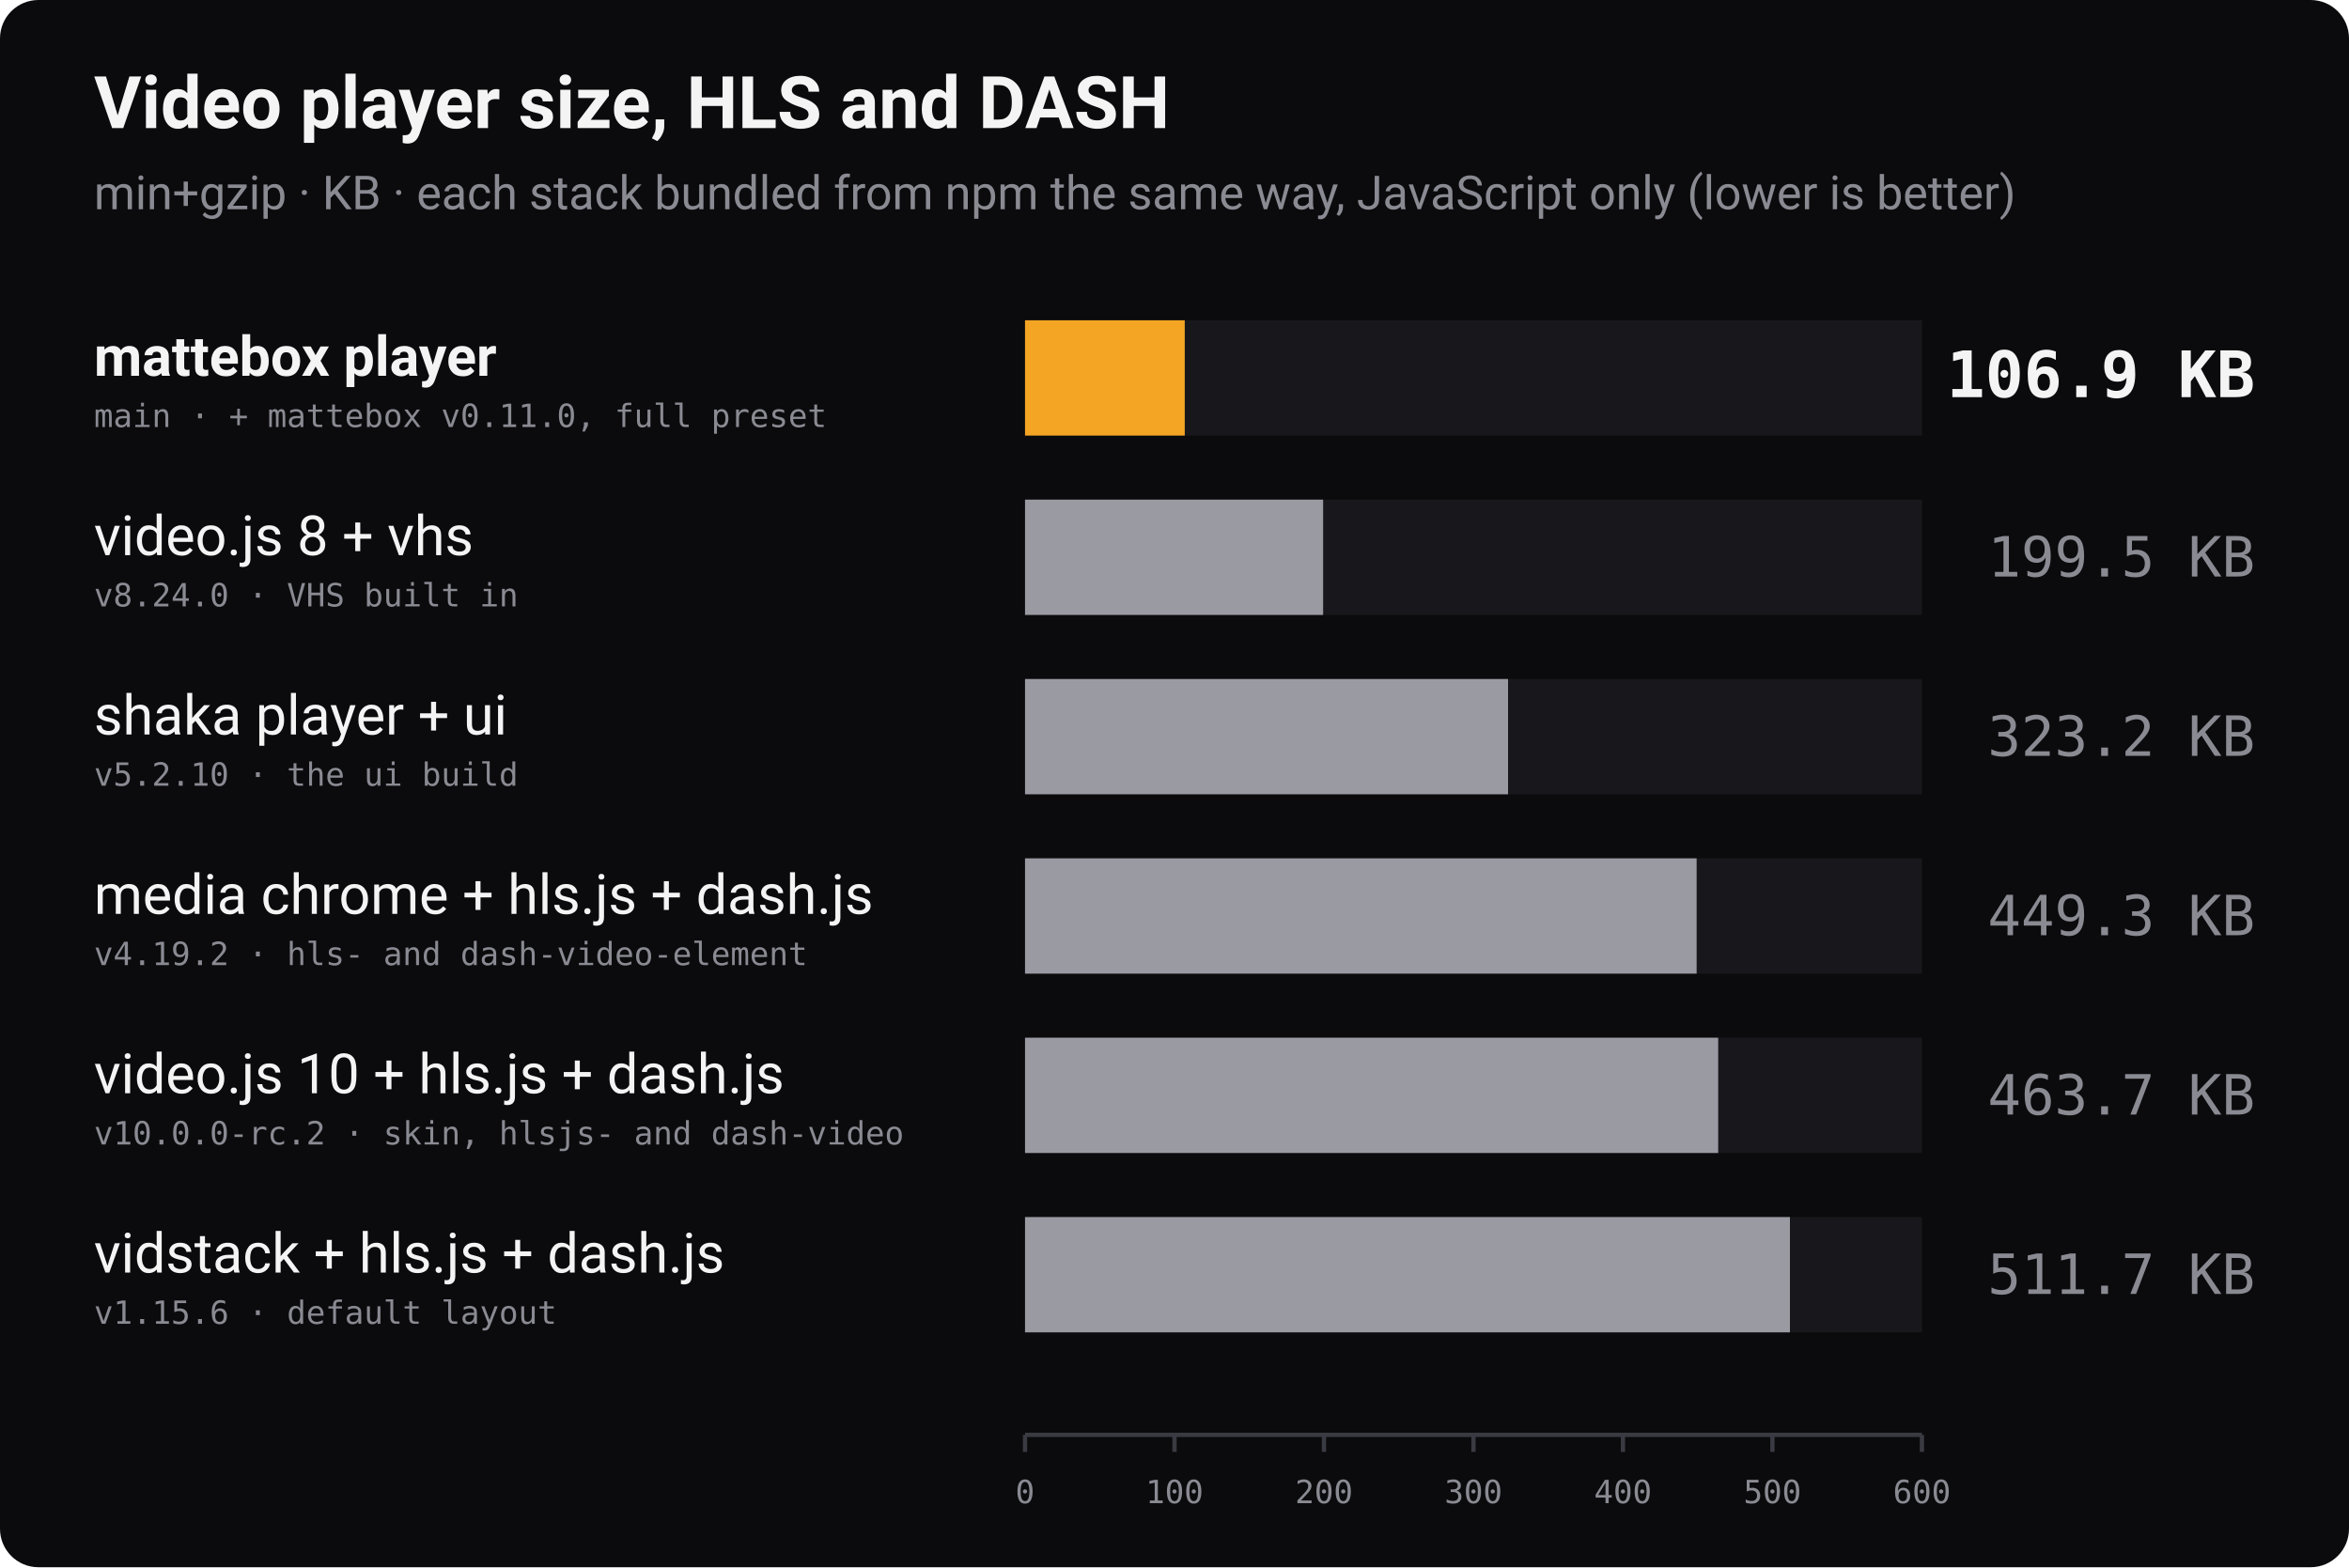
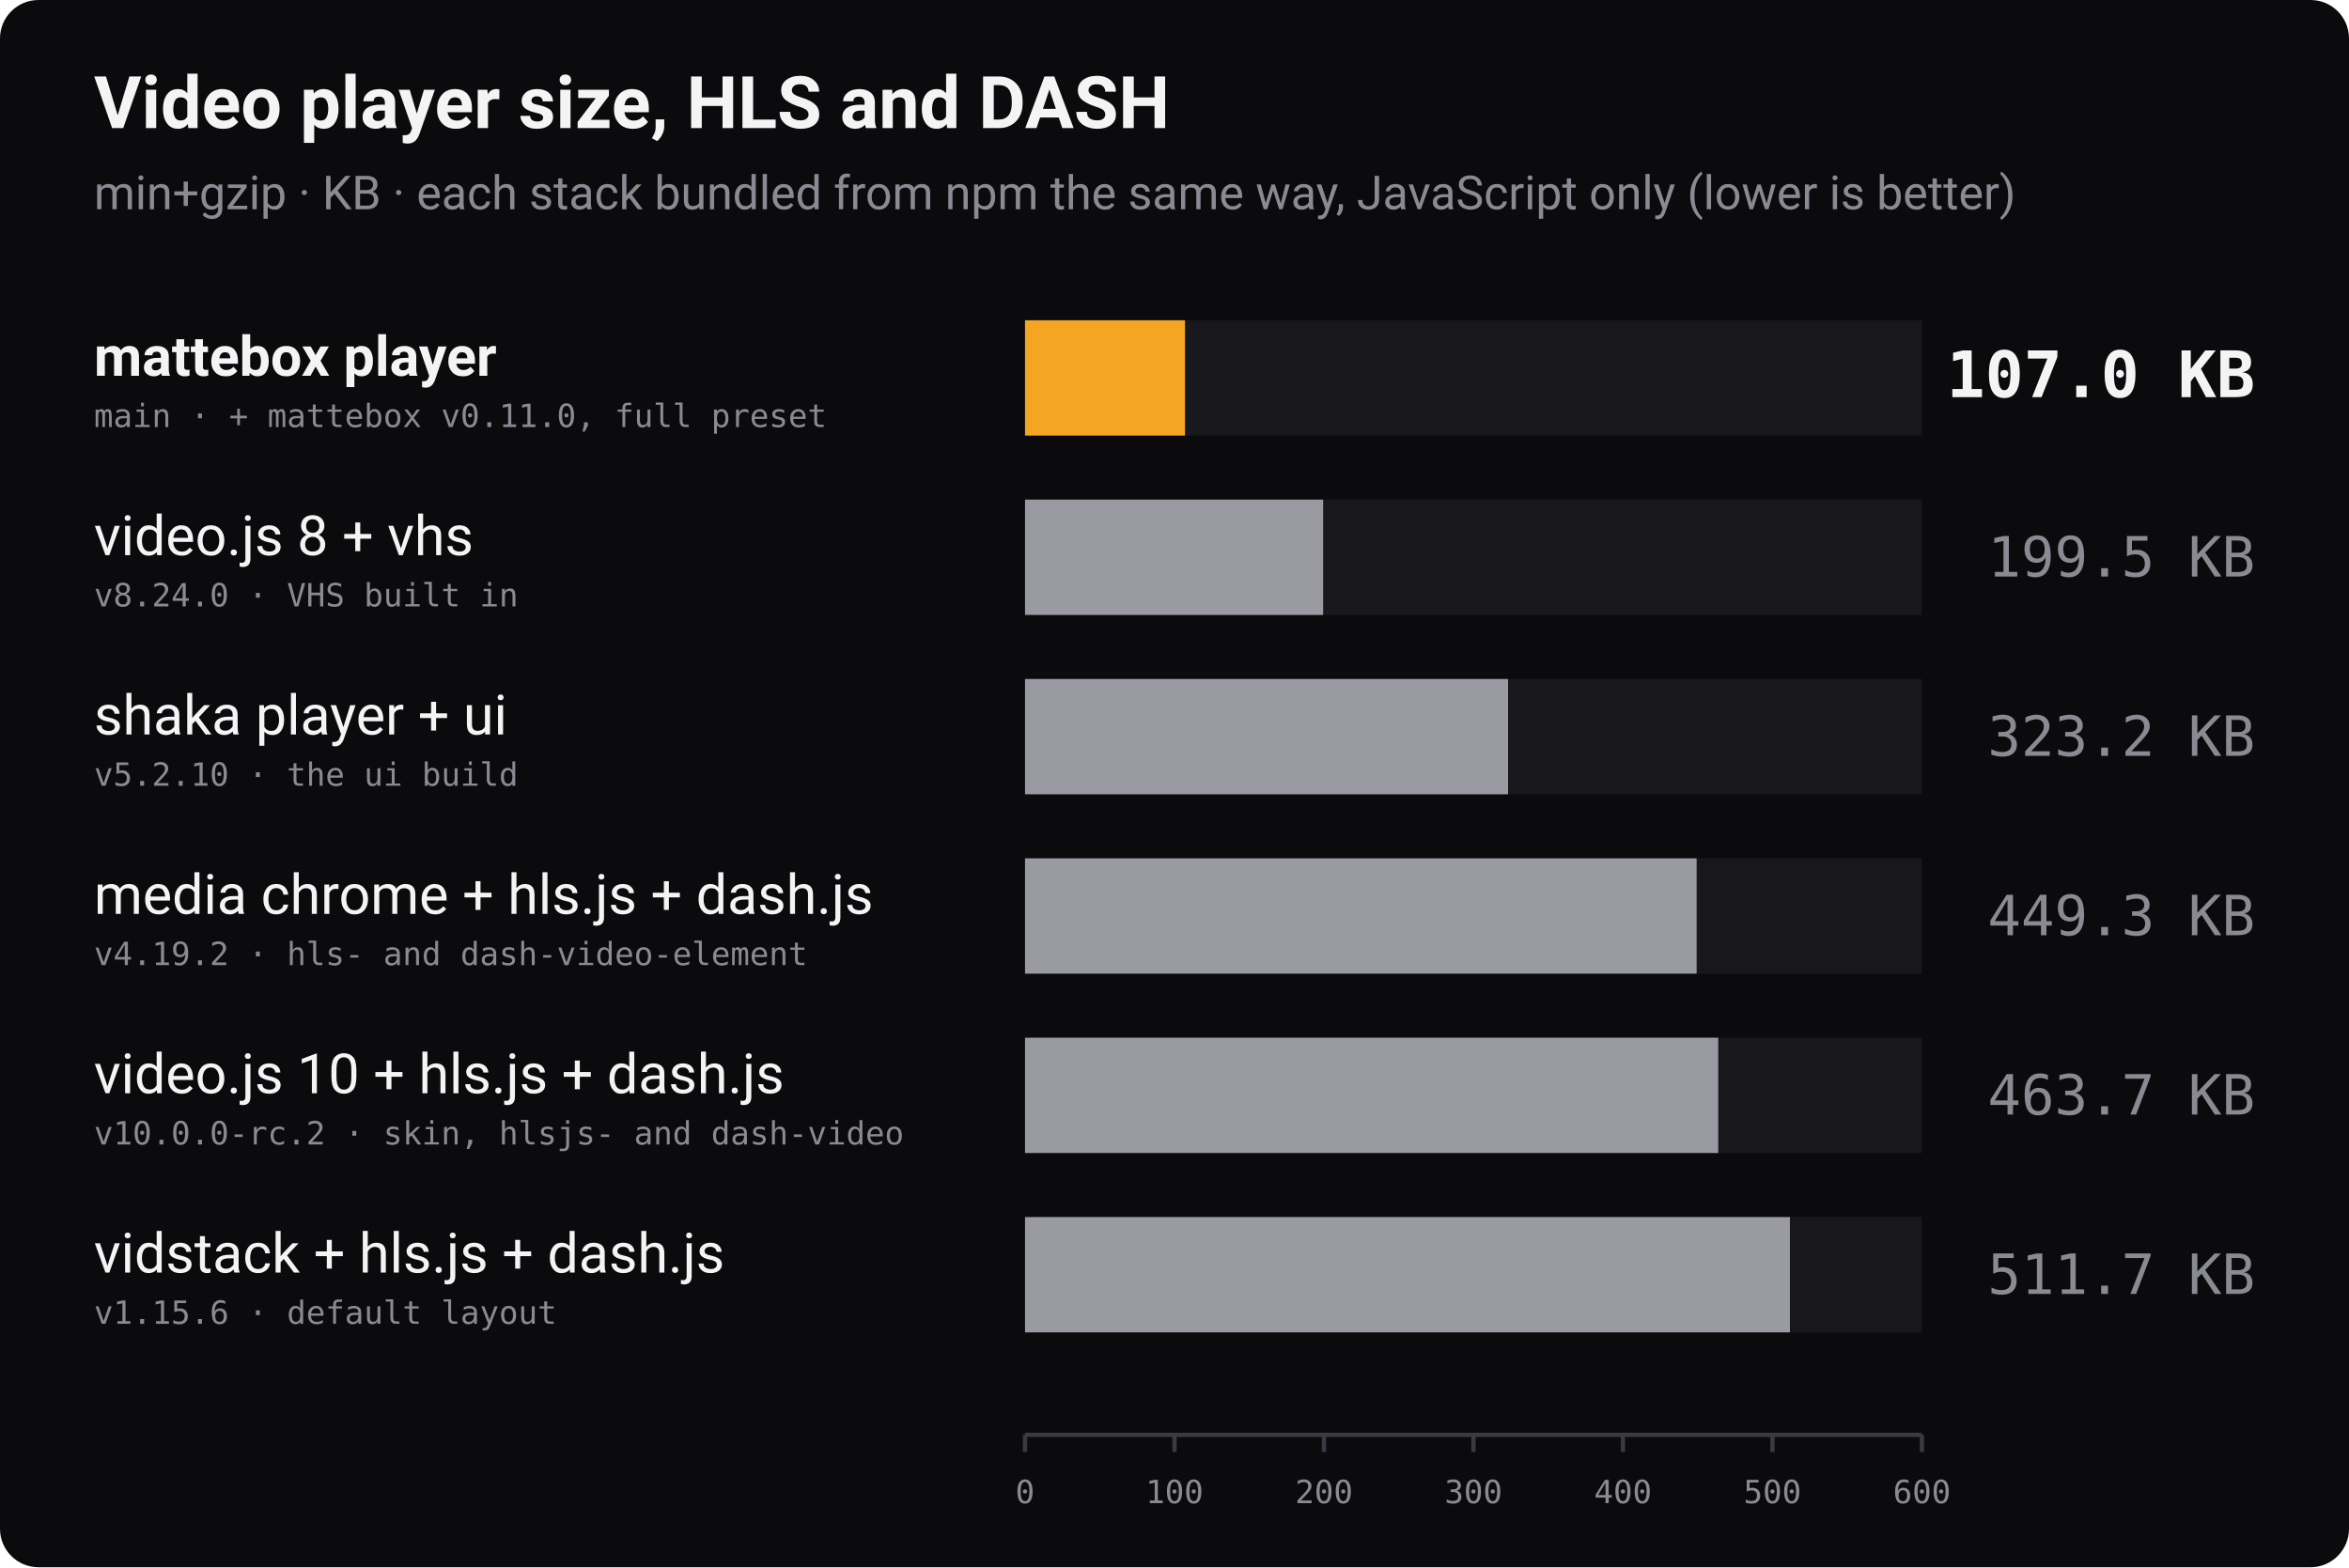
<svg xmlns="http://www.w3.org/2000/svg" width="1100" height="734" viewBox="0 0 1100 734" role="img" aria-label="Bundle size of video players with HLS and DASH playback, min+gzip, lower is better">
  <rect width="1100" height="734" rx="18" fill="#0b0b0d" />
  <text x="44" y="60" font-family="-apple-system, 'Segoe UI', Roboto, Helvetica, Arial, sans-serif" font-size="34" font-weight="700" fill="#f4f4f5">Video player size, HLS and DASH</text>
  <text x="44" y="98" font-family="-apple-system, 'Segoe UI', Roboto, Helvetica, Arial, sans-serif" font-size="22" fill="#8a8a93">min+gzip · KB · each stack bundled from npm the same way, JavaScript only (lower is better)</text>
  <text x="44" y="176" font-family="-apple-system, 'Segoe UI', Roboto, Helvetica, Arial, sans-serif" font-size="26" font-weight="700" fill="#f4f4f5">mattebox player</text>
  <text x="44" y="200" font-family="ui-monospace, 'SF Mono', Menlo, Consolas, monospace" font-size="15" fill="#8a8a93">main · + mattebox v0.11.0, full preset</text>
  <rect x="480" y="150" width="420" height="54" fill="#18181c" />
-   <rect x="480" y="150" width="74.8" height="54" fill="#f5a524" />
-   <text x="1056" y="186" text-anchor="end" font-family="ui-monospace, 'SF Mono', Menlo, Consolas, monospace" font-size="30" font-weight="700" fill="#f4f4f5">106.9 KB</text>
+   <rect x="480" y="150" width="74.9" height="54" fill="#f5a524" />
+   <text x="1056" y="186" text-anchor="end" font-family="ui-monospace, 'SF Mono', Menlo, Consolas, monospace" font-size="30" font-weight="700" fill="#f4f4f5">107.0 KB</text>
  <text x="44" y="260" font-family="-apple-system, 'Segoe UI', Roboto, Helvetica, Arial, sans-serif" font-size="26" font-weight="400" fill="#f4f4f5">video.js 8 + vhs</text>
  <text x="44" y="284" font-family="ui-monospace, 'SF Mono', Menlo, Consolas, monospace" font-size="15" fill="#8a8a93">v8.24.0 · VHS built in</text>
  <rect x="480" y="234" width="420" height="54" fill="#18181c" />
  <rect x="480" y="234" width="139.6" height="54" fill="#9a9aa2" />
  <text x="1056" y="270" text-anchor="end" font-family="ui-monospace, 'SF Mono', Menlo, Consolas, monospace" font-size="26" font-weight="400" fill="#8a8a93">199.5 KB</text>
  <text x="44" y="344" font-family="-apple-system, 'Segoe UI', Roboto, Helvetica, Arial, sans-serif" font-size="26" font-weight="400" fill="#f4f4f5">shaka player + ui</text>
  <text x="44" y="368" font-family="ui-monospace, 'SF Mono', Menlo, Consolas, monospace" font-size="15" fill="#8a8a93">v5.2.10 · the ui build</text>
  <rect x="480" y="318" width="420" height="54" fill="#18181c" />
  <rect x="480" y="318" width="226.2" height="54" fill="#9a9aa2" />
  <text x="1056" y="354" text-anchor="end" font-family="ui-monospace, 'SF Mono', Menlo, Consolas, monospace" font-size="26" font-weight="400" fill="#8a8a93">323.2 KB</text>
  <text x="44" y="428" font-family="-apple-system, 'Segoe UI', Roboto, Helvetica, Arial, sans-serif" font-size="26" font-weight="400" fill="#f4f4f5">media chrome + hls.js + dash.js</text>
  <text x="44" y="452" font-family="ui-monospace, 'SF Mono', Menlo, Consolas, monospace" font-size="15" fill="#8a8a93">v4.19.2 · hls- and dash-video-element</text>
  <rect x="480" y="402" width="420" height="54" fill="#18181c" />
  <rect x="480" y="402" width="314.5" height="54" fill="#9a9aa2" />
  <text x="1056" y="438" text-anchor="end" font-family="ui-monospace, 'SF Mono', Menlo, Consolas, monospace" font-size="26" font-weight="400" fill="#8a8a93">449.3 KB</text>
  <text x="44" y="512" font-family="-apple-system, 'Segoe UI', Roboto, Helvetica, Arial, sans-serif" font-size="26" font-weight="400" fill="#f4f4f5">video.js 10 + hls.js + dash.js</text>
  <text x="44" y="536" font-family="ui-monospace, 'SF Mono', Menlo, Consolas, monospace" font-size="15" fill="#8a8a93">v10.0.0-rc.2 · skin, hlsjs- and dash-video</text>
  <rect x="480" y="486" width="420" height="54" fill="#18181c" />
  <rect x="480" y="486" width="324.6" height="54" fill="#9a9aa2" />
  <text x="1056" y="522" text-anchor="end" font-family="ui-monospace, 'SF Mono', Menlo, Consolas, monospace" font-size="26" font-weight="400" fill="#8a8a93">463.7 KB</text>
  <text x="44" y="596" font-family="-apple-system, 'Segoe UI', Roboto, Helvetica, Arial, sans-serif" font-size="26" font-weight="400" fill="#f4f4f5">vidstack + hls.js + dash.js</text>
  <text x="44" y="620" font-family="ui-monospace, 'SF Mono', Menlo, Consolas, monospace" font-size="15" fill="#8a8a93">v1.15.6 · default layout</text>
  <rect x="480" y="570" width="420" height="54" fill="#18181c" />
  <rect x="480" y="570" width="358.2" height="54" fill="#9a9aa2" />
  <text x="1056" y="606" text-anchor="end" font-family="ui-monospace, 'SF Mono', Menlo, Consolas, monospace" font-size="26" font-weight="400" fill="#8a8a93">511.7 KB</text>
  <line x1="480" y1="672" x2="900" y2="672" stroke="#3a3a42" stroke-width="2" />
  <line x1="480.0" y1="672" x2="480.0" y2="680" stroke="#3a3a42" stroke-width="2" />
  <text x="480.0" y="704" text-anchor="middle" font-family="ui-monospace, 'SF Mono', Menlo, Consolas, monospace" font-size="15" fill="#8a8a93">0</text>
  <line x1="550.0" y1="672" x2="550.0" y2="680" stroke="#3a3a42" stroke-width="2" />
  <text x="550.0" y="704" text-anchor="middle" font-family="ui-monospace, 'SF Mono', Menlo, Consolas, monospace" font-size="15" fill="#8a8a93">100</text>
  <line x1="620.0" y1="672" x2="620.0" y2="680" stroke="#3a3a42" stroke-width="2" />
  <text x="620.0" y="704" text-anchor="middle" font-family="ui-monospace, 'SF Mono', Menlo, Consolas, monospace" font-size="15" fill="#8a8a93">200</text>
  <line x1="690.0" y1="672" x2="690.0" y2="680" stroke="#3a3a42" stroke-width="2" />
  <text x="690.0" y="704" text-anchor="middle" font-family="ui-monospace, 'SF Mono', Menlo, Consolas, monospace" font-size="15" fill="#8a8a93">300</text>
  <line x1="760.0" y1="672" x2="760.0" y2="680" stroke="#3a3a42" stroke-width="2" />
  <text x="760.0" y="704" text-anchor="middle" font-family="ui-monospace, 'SF Mono', Menlo, Consolas, monospace" font-size="15" fill="#8a8a93">400</text>
  <line x1="830.0" y1="672" x2="830.0" y2="680" stroke="#3a3a42" stroke-width="2" />
  <text x="830.0" y="704" text-anchor="middle" font-family="ui-monospace, 'SF Mono', Menlo, Consolas, monospace" font-size="15" fill="#8a8a93">500</text>
  <line x1="900.0" y1="672" x2="900.0" y2="680" stroke="#3a3a42" stroke-width="2" />
  <text x="900.0" y="704" text-anchor="middle" font-family="ui-monospace, 'SF Mono', Menlo, Consolas, monospace" font-size="15" fill="#8a8a93">600</text>
</svg>
